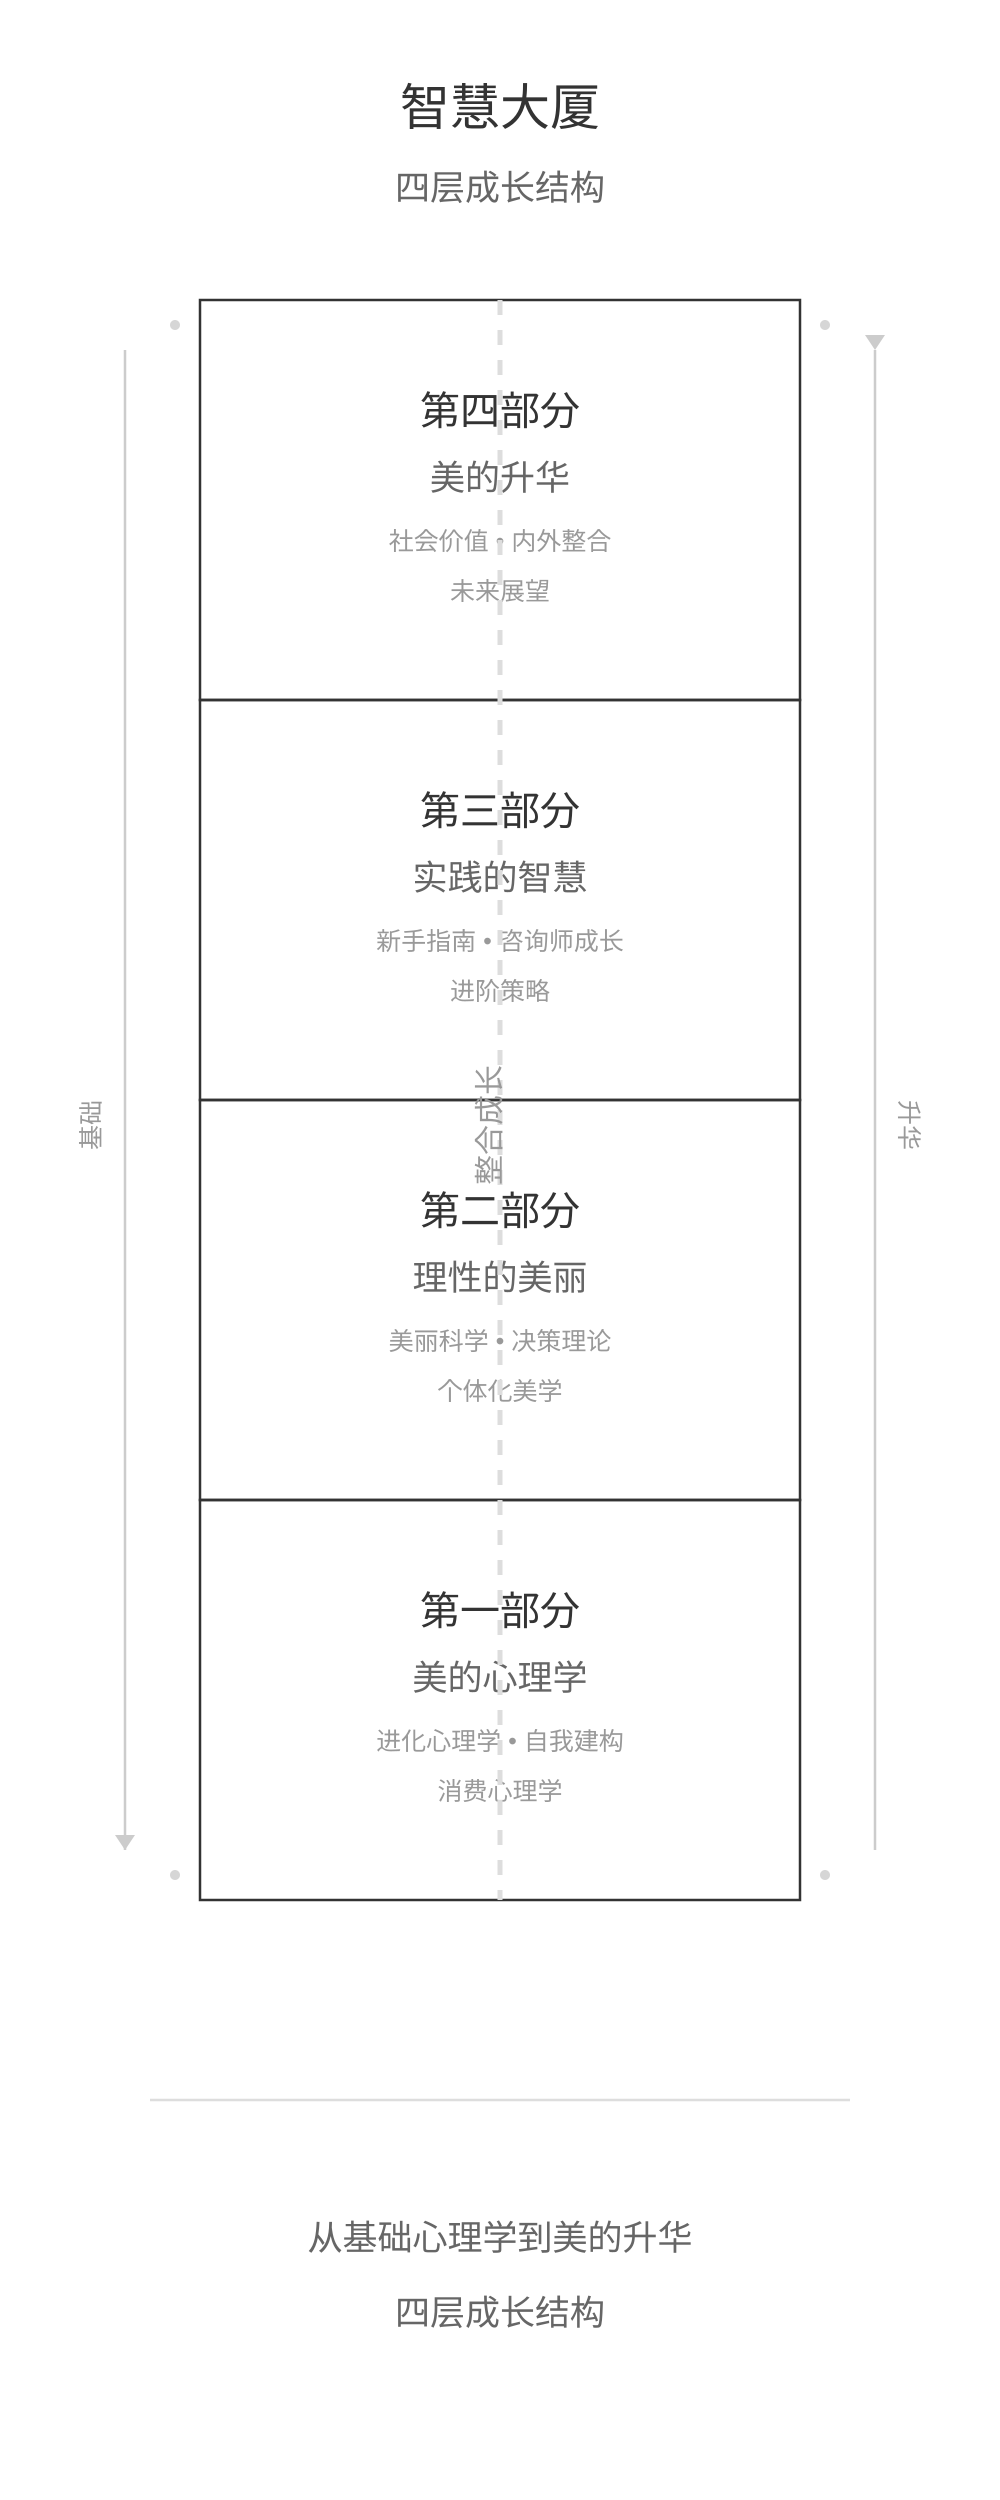
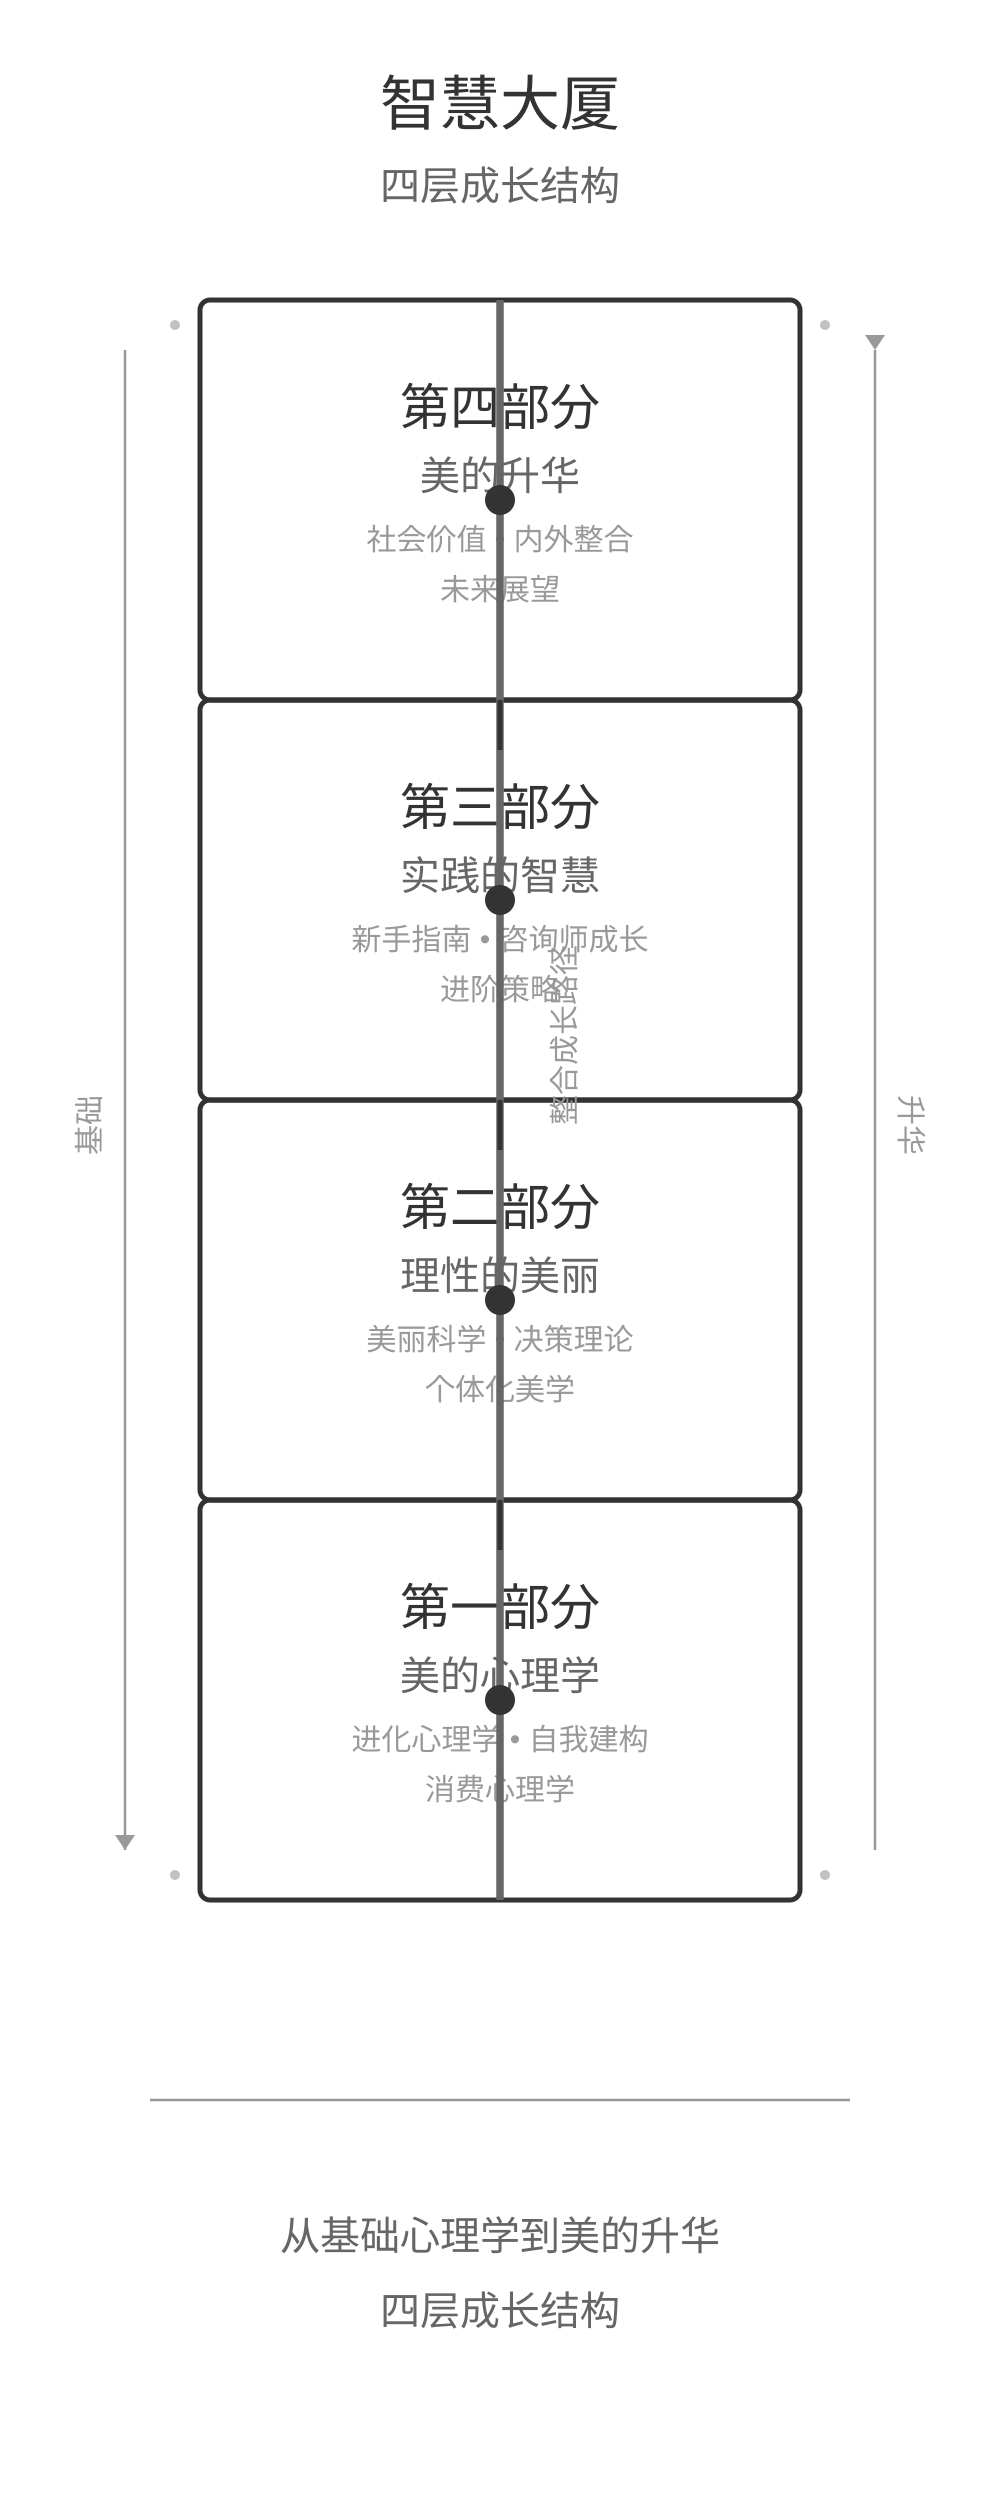
<svg xmlns="http://www.w3.org/2000/svg" viewBox="0 0 200 500">
-   <text x="100" y="25" text-anchor="middle" font-family="Arial, sans-serif" font-size="10" font-weight="300" fill="#333">智慧大厦</text>
-   <text x="100" y="40" text-anchor="middle" font-family="Arial, sans-serif" font-size="7" fill="#666">四层成长结构</text>
-   <rect x="40" y="60" width="120" height="80" fill="none" stroke="#333" stroke-width="0.5" />
-   <text x="100" y="85" text-anchor="middle" font-family="Arial, sans-serif" font-size="8" fill="#333">第四部分</text>
-   <text x="100" y="98" text-anchor="middle" font-family="Arial, sans-serif" font-size="7" fill="#666">美的升华</text>
-   <text x="100" y="110" text-anchor="middle" font-family="Arial, sans-serif" font-size="5" fill="#999">社会价值 • 内外整合</text>
-   <text x="100" y="120" text-anchor="middle" font-family="Arial, sans-serif" font-size="5" fill="#999">未来展望</text>
-   <rect x="40" y="140" width="120" height="80" fill="none" stroke="#333" stroke-width="0.5" />
-   <text x="100" y="165" text-anchor="middle" font-family="Arial, sans-serif" font-size="8" fill="#333">第三部分</text>
-   <text x="100" y="178" text-anchor="middle" font-family="Arial, sans-serif" font-size="7" fill="#666">实践的智慧</text>
-   <text x="100" y="190" text-anchor="middle" font-family="Arial, sans-serif" font-size="5" fill="#999">新手指南 • 咨询师成长</text>
-   <text x="100" y="200" text-anchor="middle" font-family="Arial, sans-serif" font-size="5" fill="#999">进阶策略</text>
-   <rect x="40" y="220" width="120" height="80" fill="none" stroke="#333" stroke-width="0.5" />
-   <text x="100" y="245" text-anchor="middle" font-family="Arial, sans-serif" font-size="8" fill="#333">第二部分</text>
-   <text x="100" y="258" text-anchor="middle" font-family="Arial, sans-serif" font-size="7" fill="#666">理性的美丽</text>
-   <text x="100" y="270" text-anchor="middle" font-family="Arial, sans-serif" font-size="5" fill="#999">美丽科学 • 决策理论</text>
-   <text x="100" y="280" text-anchor="middle" font-family="Arial, sans-serif" font-size="5" fill="#999">个体化美学</text>
-   <rect x="40" y="300" width="120" height="80" fill="none" stroke="#333" stroke-width="0.5" />
-   <text x="100" y="325" text-anchor="middle" font-family="Arial, sans-serif" font-size="8" fill="#333">第一部分</text>
-   <text x="100" y="338" text-anchor="middle" font-family="Arial, sans-serif" font-size="7" fill="#666">美的心理学</text>
-   <text x="100" y="350" text-anchor="middle" font-family="Arial, sans-serif" font-size="5" fill="#999">进化心理学 • 自我建构</text>
-   <text x="100" y="360" text-anchor="middle" font-family="Arial, sans-serif" font-size="5" fill="#999">消费心理学</text>
-   <line x1="100" y1="60" x2="100" y2="380" stroke="#ddd" stroke-width="1" stroke-dasharray="3,3" />
-   <text x="100" y="225" text-anchor="middle" font-family="Arial, sans-serif" font-size="6" fill="#999" transform="rotate(-90 100 225)">整合成长</text>
-   <path d="M 25 70 L 25 370" stroke="#ccc" stroke-width="0.5" fill="none" />
-   <path d="M 175 370 L 175 70" stroke="#ccc" stroke-width="0.5" fill="none" />
-   <path d="M 25 370 L 23 367 L 27 367 Z" fill="#ccc" />
-   <path d="M 175 70 L 173 67 L 177 67 Z" fill="#ccc" />
-   <text x="20" y="225" text-anchor="middle" font-family="Arial, sans-serif" font-size="5" fill="#999" transform="rotate(-90 20 225)">基础</text>
-   <text x="180" y="225" text-anchor="middle" font-family="Arial, sans-serif" font-size="5" fill="#999" transform="rotate(90 180 225)">升华</text>
-   <line x1="30" y1="420" x2="170" y2="420" stroke="#ddd" stroke-width="0.5" />
-   <text x="100" y="450" text-anchor="middle" font-family="Arial, sans-serif" font-size="7" fill="#666">从基础心理学到美的升华</text>
-   <text x="100" y="465" text-anchor="middle" font-family="Arial, sans-serif" font-size="7" fill="#666">四层成长结构</text>
-   <circle cx="35" cy="65" r="1" fill="#999" opacity="0.4" />
-   <circle cx="165" cy="65" r="1" fill="#999" opacity="0.4" />
-   <circle cx="35" cy="375" r="1" fill="#999" opacity="0.4" />
-   <circle cx="165" cy="375" r="1" fill="#999" opacity="0.4" />
+   <text x="100" y="25" text-anchor="middle" font-family="Helvetica Neue, Arial, sans-serif" font-size="12" font-weight="300" fill="#333333">智慧大厦</text>
+   <text x="100" y="40" text-anchor="middle" font-family="Helvetica Neue, Arial, sans-serif" font-size="8" font-weight="300" fill="#666666">四层成长结构</text>
+   <rect x="40" y="60" width="120" height="80" fill="none" stroke="#333333" stroke-width="1" rx="2" />
+   <text x="100" y="85" text-anchor="middle" font-family="Helvetica Neue, Arial, sans-serif" font-size="10" font-weight="400" fill="#333333">第四部分</text>
+   <text x="100" y="98" text-anchor="middle" font-family="Helvetica Neue, Arial, sans-serif" font-size="8" font-weight="300" fill="#666666">美的升华</text>
+   <text x="100" y="110" text-anchor="middle" font-family="Helvetica Neue, Arial, sans-serif" font-size="6" font-weight="300" fill="#999999">社会价值 • 内外整合</text>
+   <text x="100" y="120" text-anchor="middle" font-family="Helvetica Neue, Arial, sans-serif" font-size="6" font-weight="300" fill="#999999">未来展望</text>
+   <rect x="40" y="140" width="120" height="80" fill="none" stroke="#333333" stroke-width="1" rx="2" />
+   <text x="100" y="165" text-anchor="middle" font-family="Helvetica Neue, Arial, sans-serif" font-size="10" font-weight="400" fill="#333333">第三部分</text>
+   <text x="100" y="178" text-anchor="middle" font-family="Helvetica Neue, Arial, sans-serif" font-size="8" font-weight="300" fill="#666666">实践的智慧</text>
+   <text x="100" y="190" text-anchor="middle" font-family="Helvetica Neue, Arial, sans-serif" font-size="6" font-weight="300" fill="#999999">新手指南 • 咨询师成长</text>
+   <text x="100" y="200" text-anchor="middle" font-family="Helvetica Neue, Arial, sans-serif" font-size="6" font-weight="300" fill="#999999">进阶策略</text>
+   <rect x="40" y="220" width="120" height="80" fill="none" stroke="#333333" stroke-width="1" rx="2" />
+   <text x="100" y="245" text-anchor="middle" font-family="Helvetica Neue, Arial, sans-serif" font-size="10" font-weight="400" fill="#333333">第二部分</text>
+   <text x="100" y="258" text-anchor="middle" font-family="Helvetica Neue, Arial, sans-serif" font-size="8" font-weight="300" fill="#666666">理性的美丽</text>
+   <text x="100" y="270" text-anchor="middle" font-family="Helvetica Neue, Arial, sans-serif" font-size="6" font-weight="300" fill="#999999">美丽科学 • 决策理论</text>
+   <text x="100" y="280" text-anchor="middle" font-family="Helvetica Neue, Arial, sans-serif" font-size="6" font-weight="300" fill="#999999">个体化美学</text>
+   <rect x="40" y="300" width="120" height="80" fill="none" stroke="#333333" stroke-width="1" rx="2" />
+   <text x="100" y="325" text-anchor="middle" font-family="Helvetica Neue, Arial, sans-serif" font-size="10" font-weight="400" fill="#333333">第一部分</text>
+   <text x="100" y="338" text-anchor="middle" font-family="Helvetica Neue, Arial, sans-serif" font-size="8" font-weight="300" fill="#666666">美的心理学</text>
+   <text x="100" y="350" text-anchor="middle" font-family="Helvetica Neue, Arial, sans-serif" font-size="6" font-weight="300" fill="#999999">进化心理学 • 自我建构</text>
+   <text x="100" y="360" text-anchor="middle" font-family="Helvetica Neue, Arial, sans-serif" font-size="6" font-weight="300" fill="#999999">消费心理学</text>
+   <line x1="100" y1="60" x2="100" y2="380" stroke="#666666" stroke-width="1.5" />
+   <circle cx="100" cy="100" r="3" fill="#333333" />
+   <circle cx="100" cy="180" r="3" fill="#333333" />
+   <circle cx="100" cy="260" r="3" fill="#333333" />
+   <circle cx="100" cy="340" r="3" fill="#333333" />
+   <text x="115" y="225" font-family="Helvetica Neue, Arial, sans-serif" font-size="6" font-weight="300" fill="#999999" transform="rotate(-90 115 225)">整合成长路径</text>
+   <path d="M 25 70 L 25 370" stroke="#999999" stroke-width="0.5" fill="none" />
+   <path d="M 175 370 L 175 70" stroke="#999999" stroke-width="0.5" fill="none" />
+   <path d="M 25 370 L 23 367 L 27 367 Z" fill="#999999" />
+   <path d="M 175 70 L 173 67 L 177 67 Z" fill="#999999" />
+   <text x="20" y="225" text-anchor="middle" font-family="Helvetica Neue, Arial, sans-serif" font-size="6" font-weight="300" fill="#999999" transform="rotate(-90 20 225)">基础</text>
+   <text x="180" y="225" text-anchor="middle" font-family="Helvetica Neue, Arial, sans-serif" font-size="6" font-weight="300" fill="#999999" transform="rotate(90 180 225)">升华</text>
+   <path d="M 100 140 L 100 150" stroke="#333333" stroke-width="1" fill="none" />
+   <path d="M 100 220 L 100 230" stroke="#333333" stroke-width="1" fill="none" />
+   <path d="M 100 300 L 100 310" stroke="#333333" stroke-width="1" fill="none" />
+   <line x1="30" y1="420" x2="170" y2="420" stroke="#999999" stroke-width="0.5" />
+   <text x="100" y="450" text-anchor="middle" font-family="Helvetica Neue, Arial, sans-serif" font-size="8" font-weight="300" fill="#666666">从基础心理学到美的升华</text>
+   <text x="100" y="465" text-anchor="middle" font-family="Helvetica Neue, Arial, sans-serif" font-size="8" font-weight="300" fill="#666666">四层成长结构</text>
+   <circle cx="35" cy="65" r="1" fill="#999999" opacity="0.6" />
+   <circle cx="165" cy="65" r="1" fill="#999999" opacity="0.6" />
+   <circle cx="35" cy="375" r="1" fill="#999999" opacity="0.6" />
+   <circle cx="165" cy="375" r="1" fill="#999999" opacity="0.6" />
</svg>
